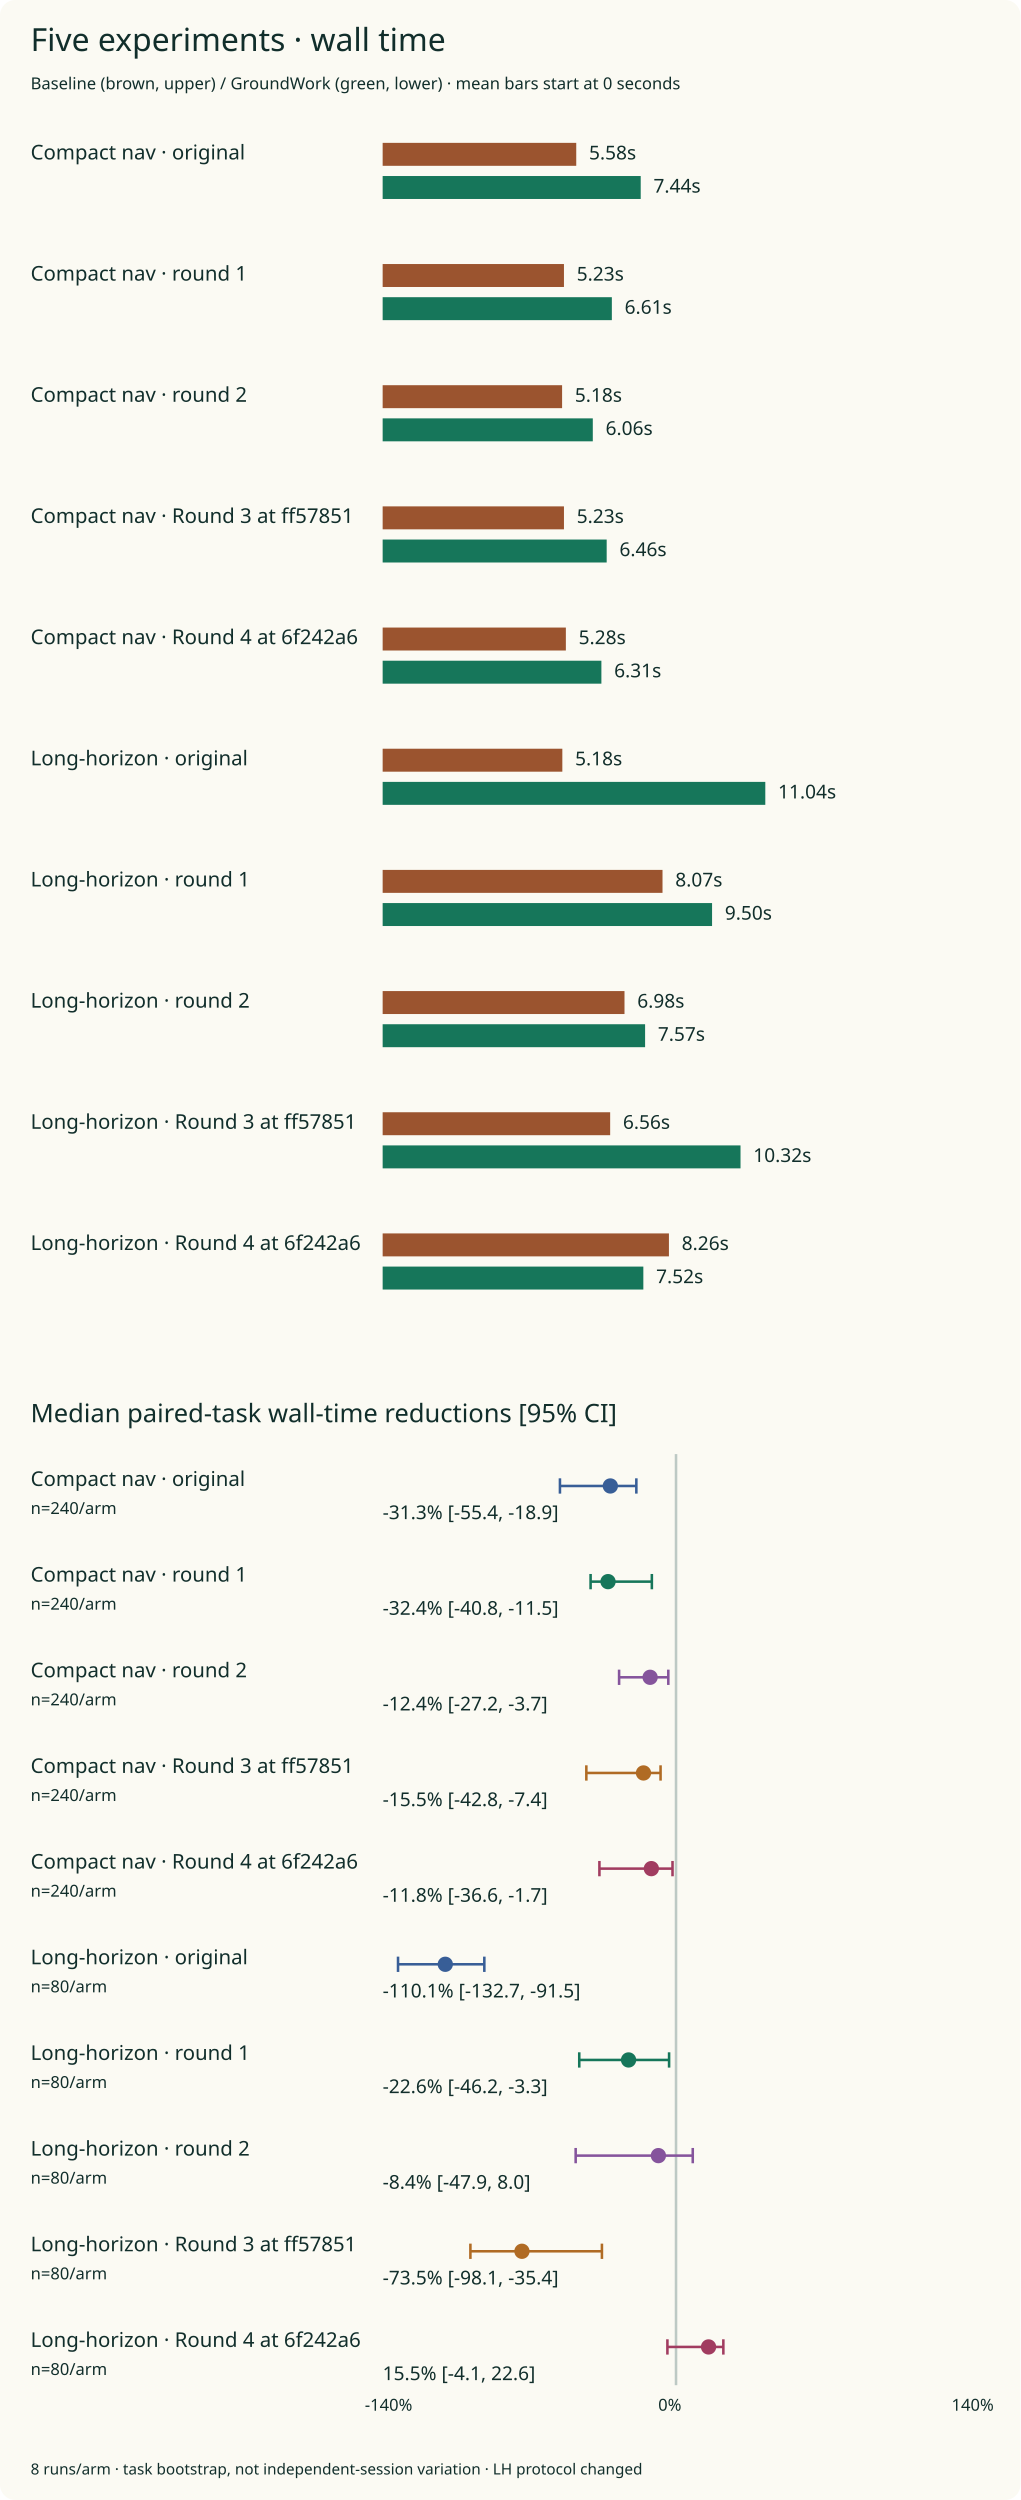
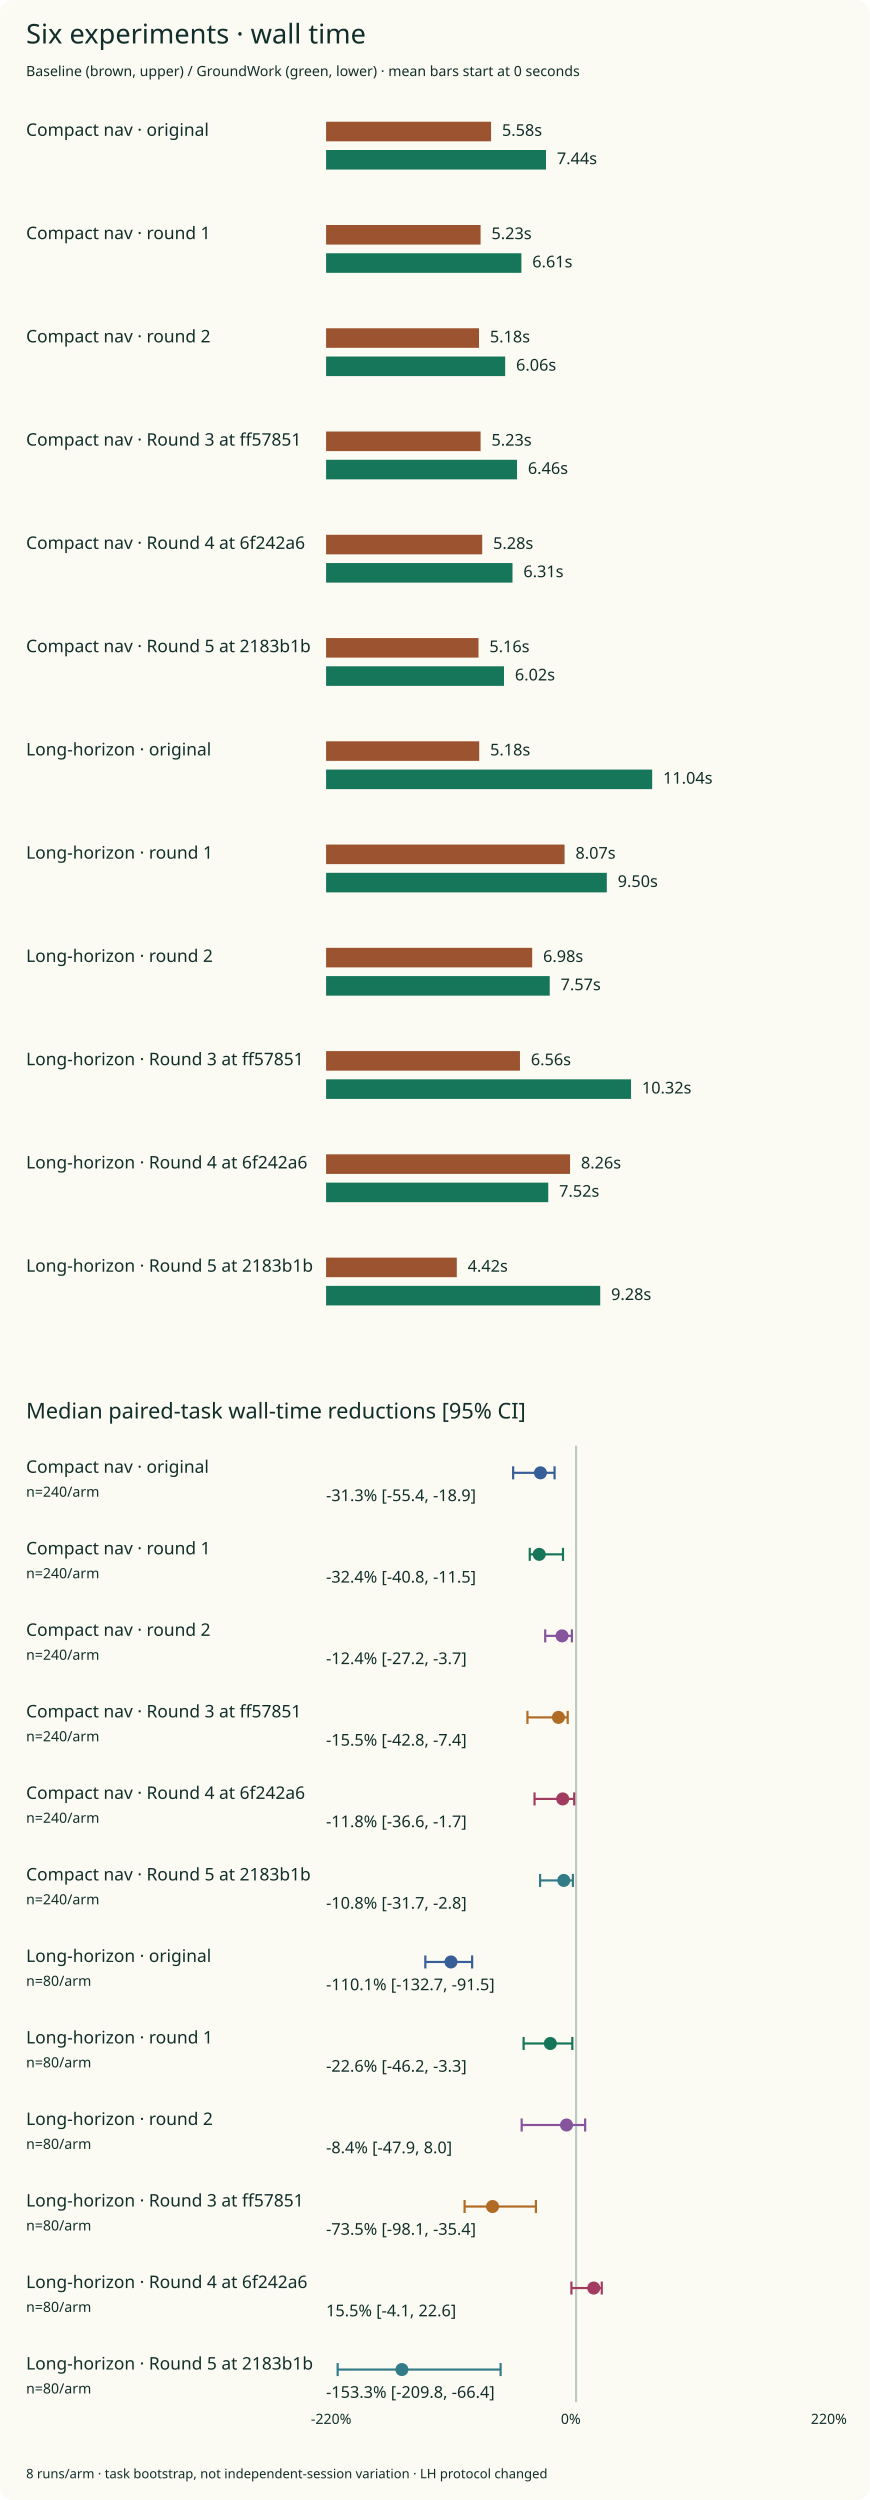
- <svg xmlns="http://www.w3.org/2000/svg" width="800" height="1960" viewBox="0 0 800 1960" role="img" aria-labelledby="title desc">
-   <rect width="800" height="1960" rx="12" fill="#fbfaf3" />
+ <svg xmlns="http://www.w3.org/2000/svg" width="800" height="2300" viewBox="0 0 800 2300" role="img" aria-labelledby="title desc">
+   <rect width="800" height="2300" rx="12" fill="#fbfaf3" />
  <g font-family="system-ui,sans-serif" fill="#112e2b">
-     <text x="24" y="40" font-size="25">Five experiments · wall time</text>
+     <text x="24" y="40" font-size="25">Six experiments · wall time</text>
    <text x="24" y="70" font-size="13">Baseline (brown, upper) / GroundWork (green, lower) · mean bars start at 0 seconds</text>
    <text x="24" y="125" font-size="16">Compact nav · original</text>
    <rect x="300" y="112" width="151.777" height="18" fill="#9b542f" />
    <text x="461.777" y="125" font-size="15">5.58s</text>
    <rect x="300" y="138" width="202.321" height="18" fill="#16765a" />
    <text x="512.321" y="151" font-size="15">7.44s</text>
    <text x="24" y="220" font-size="16">Compact nav · round 1</text>
    <rect x="300" y="207" width="142.143" height="18" fill="#9b542f" />
    <text x="452.143" y="220" font-size="15">5.23s</text>
    <rect x="300" y="233" width="179.688" height="18" fill="#16765a" />
    <text x="489.688" y="246" font-size="15">6.61s</text>
    <text x="24" y="315" font-size="16">Compact nav · round 2</text>
    <rect x="300" y="302" width="140.681" height="18" fill="#9b542f" />
    <text x="450.681" y="315" font-size="15">5.18s</text>
    <rect x="300" y="328" width="164.752" height="18" fill="#16765a" />
    <text x="474.752" y="341" font-size="15">6.06s</text>
    <text x="24" y="410" font-size="16">Compact nav · Round 3 at ff57851</text>
    <rect x="300" y="397" width="142.145" height="18" fill="#9b542f" />
    <text x="452.145" y="410" font-size="15">5.23s</text>
    <rect x="300" y="423" width="175.638" height="18" fill="#16765a" />
    <text x="485.638" y="436" font-size="15">6.46s</text>
    <text x="24" y="505" font-size="16">Compact nav · Round 4 at 6f242a6</text>
    <rect x="300" y="492" width="143.635" height="18" fill="#9b542f" />
    <text x="453.635" y="505" font-size="15">5.28s</text>
    <rect x="300" y="518" width="171.494" height="18" fill="#16765a" />
    <text x="481.494" y="531" font-size="15">6.31s</text>
-     <text x="24" y="600" font-size="16">Long-horizon · original</text>
-     <rect x="300" y="587" width="140.872" height="18" fill="#9b542f" />
-     <text x="450.872" y="600" font-size="15">5.18s</text>
-     <rect x="300" y="613" width="300" height="18" fill="#16765a" />
-     <text x="610" y="626" font-size="15">11.04s</text>
-     <text x="24" y="695" font-size="16">Long-horizon · round 1</text>
-     <rect x="300" y="682" width="219.409" height="18" fill="#9b542f" />
-     <text x="529.409" y="695" font-size="15">8.07s</text>
-     <rect x="300" y="708" width="258.258" height="18" fill="#16765a" />
-     <text x="568.258" y="721" font-size="15">9.50s</text>
-     <text x="24" y="790" font-size="16">Long-horizon · round 2</text>
-     <rect x="300" y="777" width="189.606" height="18" fill="#9b542f" />
-     <text x="499.606" y="790" font-size="15">6.98s</text>
-     <rect x="300" y="803" width="205.755" height="18" fill="#16765a" />
-     <text x="515.755" y="816" font-size="15">7.57s</text>
-     <text x="24" y="885" font-size="16">Long-horizon · Round 3 at ff57851</text>
-     <rect x="300" y="872" width="178.368" height="18" fill="#9b542f" />
-     <text x="488.368" y="885" font-size="15">6.56s</text>
-     <rect x="300" y="898" width="280.566" height="18" fill="#16765a" />
-     <text x="590.566" y="911" font-size="15">10.32s</text>
-     <text x="24" y="980" font-size="16">Long-horizon · Round 4 at 6f242a6</text>
-     <rect x="300" y="967" width="224.442" height="18" fill="#9b542f" />
-     <text x="534.442" y="980" font-size="15">8.26s</text>
-     <rect x="300" y="993" width="204.383" height="18" fill="#16765a" />
-     <text x="514.383" y="1006" font-size="15">7.52s</text>
-     <text x="24" y="1115" font-size="20">Median paired-task wall-time reductions [95% CI]</text>
-     <path d="M530 1140L530 1870" stroke="#bdc9c4" stroke-width="2" />
-     <text x="24" y="1165" font-size="16">Compact nav · original</text>
-     <text x="24" y="1187" font-size="13">n=240/arm</text>
-     <path d="M438.997 1165L498.895 1165" stroke="#385e97" stroke-width="2" />
-     <path d="M438.997 1159L438.997 1171" stroke="#385e97" stroke-width="2" />
-     <path d="M498.895 1159L498.895 1171" stroke="#385e97" stroke-width="2" />
-     <circle cx="478.499" cy="1165" r="6" fill="#385e97" />
-     <text x="300" y="1191" font-size="15">-31.3% [-55.4, -18.9]</text>
-     <text x="24" y="1240" font-size="16">Compact nav · round 1</text>
-     <text x="24" y="1262" font-size="13">n=240/arm</text>
-     <path d="M463.027 1240L511.054 1240" stroke="#16765a" stroke-width="2" />
-     <path d="M463.027 1234L463.027 1246" stroke="#16765a" stroke-width="2" />
-     <path d="M511.054 1234L511.054 1246" stroke="#16765a" stroke-width="2" />
-     <circle cx="476.695" cy="1240" r="6" fill="#16765a" />
-     <text x="300" y="1266" font-size="15">-32.4% [-40.8, -11.5]</text>
-     <text x="24" y="1315" font-size="16">Compact nav · round 2</text>
-     <text x="24" y="1337" font-size="13">n=240/arm</text>
-     <path d="M485.367 1315L523.951 1315" stroke="#85549c" stroke-width="2" />
-     <path d="M485.367 1309L485.367 1321" stroke="#85549c" stroke-width="2" />
-     <path d="M523.951 1309L523.951 1321" stroke="#85549c" stroke-width="2" />
-     <circle cx="509.688" cy="1315" r="6" fill="#85549c" />
-     <text x="300" y="1341" font-size="15">-12.4% [-27.2, -3.7]</text>
-     <text x="24" y="1390" font-size="16">Compact nav · Round 3 at ff57851</text>
-     <text x="24" y="1412" font-size="13">n=240/arm</text>
-     <path d="M459.684 1390L517.878 1390" stroke="#b06b24" stroke-width="2" />
-     <path d="M459.684 1384L459.684 1396" stroke="#b06b24" stroke-width="2" />
-     <path d="M517.878 1384L517.878 1396" stroke="#b06b24" stroke-width="2" />
-     <circle cx="504.496" cy="1390" r="6" fill="#b06b24" />
-     <text x="300" y="1416" font-size="15">-15.5% [-42.8, -7.4]</text>
-     <text x="24" y="1465" font-size="16">Compact nav · Round 4 at 6f242a6</text>
-     <text x="24" y="1487" font-size="13">n=240/arm</text>
-     <path d="M469.941 1465L527.251 1465" stroke="#a13c60" stroke-width="2" />
-     <path d="M469.941 1459L469.941 1471" stroke="#a13c60" stroke-width="2" />
-     <path d="M527.251 1459L527.251 1471" stroke="#a13c60" stroke-width="2" />
-     <circle cx="510.66" cy="1465" r="6" fill="#a13c60" />
-     <text x="300" y="1491" font-size="15">-11.8% [-36.6, -1.7]</text>
-     <text x="24" y="1540" font-size="16">Long-horizon · original</text>
-     <text x="24" y="1562" font-size="13">n=80/arm</text>
-     <path d="M312.054 1540L379.709 1540" stroke="#385e97" stroke-width="2" />
-     <path d="M312.054 1534L312.054 1546" stroke="#385e97" stroke-width="2" />
-     <path d="M379.709 1534L379.709 1546" stroke="#385e97" stroke-width="2" />
-     <circle cx="349.109" cy="1540" r="6" fill="#385e97" />
-     <text x="300" y="1566" font-size="15">-110.1% [-132.7, -91.5]</text>
-     <text x="24" y="1615" font-size="16">Long-horizon · round 1</text>
-     <text x="24" y="1637" font-size="13">n=80/arm</text>
-     <path d="M454.132 1615L524.56 1615" stroke="#16765a" stroke-width="2" />
-     <path d="M454.132 1609L454.132 1621" stroke="#16765a" stroke-width="2" />
-     <path d="M524.56 1609L524.56 1621" stroke="#16765a" stroke-width="2" />
-     <circle cx="492.79" cy="1615" r="6" fill="#16765a" />
-     <text x="300" y="1641" font-size="15">-22.6% [-46.2, -3.3]</text>
-     <text x="24" y="1690" font-size="16">Long-horizon · round 2</text>
-     <text x="24" y="1712" font-size="13">n=80/arm</text>
-     <path d="M451.323 1690L543.12 1690" stroke="#85549c" stroke-width="2" />
-     <path d="M451.323 1684L451.323 1696" stroke="#85549c" stroke-width="2" />
-     <path d="M543.12 1684L543.12 1696" stroke="#85549c" stroke-width="2" />
-     <circle cx="516.179" cy="1690" r="6" fill="#85549c" />
-     <text x="300" y="1716" font-size="15">-8.4% [-47.9, 8.0]</text>
-     <text x="24" y="1765" font-size="16">Long-horizon · Round 3 at ff57851</text>
-     <text x="24" y="1787" font-size="13">n=80/arm</text>
-     <path d="M368.793 1765L471.909 1765" stroke="#b06b24" stroke-width="2" />
-     <path d="M368.793 1759L368.793 1771" stroke="#b06b24" stroke-width="2" />
-     <path d="M471.909 1759L471.909 1771" stroke="#b06b24" stroke-width="2" />
-     <circle cx="409.205" cy="1765" r="6" fill="#b06b24" />
-     <text x="300" y="1791" font-size="15">-73.5% [-98.1, -35.4]</text>
-     <text x="24" y="1840" font-size="16">Long-horizon · Round 4 at 6f242a6</text>
-     <text x="24" y="1862" font-size="13">n=80/arm</text>
-     <path d="M523.245 1840L567.104 1840" stroke="#a13c60" stroke-width="2" />
-     <path d="M523.245 1834L523.245 1846" stroke="#a13c60" stroke-width="2" />
-     <path d="M567.104 1834L567.104 1846" stroke="#a13c60" stroke-width="2" />
-     <circle cx="555.513" cy="1840" r="6" fill="#a13c60" />
-     <text x="300" y="1866" font-size="15">15.5% [-4.1, 22.6]</text>
-     <text x="286" y="1890" font-size="13">-140%</text>
-     <text x="516" y="1890" font-size="13">0%</text>
-     <text x="746" y="1890" font-size="13">140%</text>
-     <text x="24" y="1940" font-size="12">8 runs/arm · task bootstrap, not independent-session variation · LH protocol changed</text>
+     <text x="24" y="600" font-size="16">Compact nav · Round 5 at 2183b1b</text>
+     <rect x="300" y="587" width="140.22" height="18" fill="#9b542f" />
+     <text x="450.22" y="600" font-size="15">5.16s</text>
+     <rect x="300" y="613" width="163.68" height="18" fill="#16765a" />
+     <text x="473.68" y="626" font-size="15">6.02s</text>
+     <text x="24" y="695" font-size="16">Long-horizon · original</text>
+     <rect x="300" y="682" width="140.872" height="18" fill="#9b542f" />
+     <text x="450.872" y="695" font-size="15">5.18s</text>
+     <rect x="300" y="708" width="300" height="18" fill="#16765a" />
+     <text x="610" y="721" font-size="15">11.04s</text>
+     <text x="24" y="790" font-size="16">Long-horizon · round 1</text>
+     <rect x="300" y="777" width="219.409" height="18" fill="#9b542f" />
+     <text x="529.409" y="790" font-size="15">8.07s</text>
+     <rect x="300" y="803" width="258.258" height="18" fill="#16765a" />
+     <text x="568.258" y="816" font-size="15">9.50s</text>
+     <text x="24" y="885" font-size="16">Long-horizon · round 2</text>
+     <rect x="300" y="872" width="189.606" height="18" fill="#9b542f" />
+     <text x="499.606" y="885" font-size="15">6.98s</text>
+     <rect x="300" y="898" width="205.755" height="18" fill="#16765a" />
+     <text x="515.755" y="911" font-size="15">7.57s</text>
+     <text x="24" y="980" font-size="16">Long-horizon · Round 3 at ff57851</text>
+     <rect x="300" y="967" width="178.368" height="18" fill="#9b542f" />
+     <text x="488.368" y="980" font-size="15">6.56s</text>
+     <rect x="300" y="993" width="280.566" height="18" fill="#16765a" />
+     <text x="590.566" y="1006" font-size="15">10.32s</text>
+     <text x="24" y="1075" font-size="16">Long-horizon · Round 4 at 6f242a6</text>
+     <rect x="300" y="1062" width="224.442" height="18" fill="#9b542f" />
+     <text x="534.442" y="1075" font-size="15">8.26s</text>
+     <rect x="300" y="1088" width="204.383" height="18" fill="#16765a" />
+     <text x="514.383" y="1101" font-size="15">7.52s</text>
+     <text x="24" y="1170" font-size="16">Long-horizon · Round 5 at 2183b1b</text>
+     <rect x="300" y="1157" width="120.248" height="18" fill="#9b542f" />
+     <text x="430.248" y="1170" font-size="15">4.42s</text>
+     <rect x="300" y="1183" width="252.201" height="18" fill="#16765a" />
+     <text x="562.201" y="1196" font-size="15">9.28s</text>
+     <text x="24" y="1305" font-size="20">Median paired-task wall-time reductions [95% CI]</text>
+     <path d="M530 1330L530 2210" stroke="#bdc9c4" stroke-width="2" />
+     <text x="24" y="1355" font-size="16">Compact nav · original</text>
+     <text x="24" y="1377" font-size="13">n=240/arm</text>
+     <path d="M472.089 1355L510.206 1355" stroke="#385e97" stroke-width="2" />
+     <path d="M472.089 1349L472.089 1361" stroke="#385e97" stroke-width="2" />
+     <path d="M510.206 1349L510.206 1361" stroke="#385e97" stroke-width="2" />
+     <circle cx="497.227" cy="1355" r="6" fill="#385e97" />
+     <text x="300" y="1381" font-size="15">-31.3% [-55.4, -18.9]</text>
+     <text x="24" y="1430" font-size="16">Compact nav · round 1</text>
+     <text x="24" y="1452" font-size="13">n=240/arm</text>
+     <path d="M487.381 1430L517.943 1430" stroke="#16765a" stroke-width="2" />
+     <path d="M487.381 1424L487.381 1436" stroke="#16765a" stroke-width="2" />
+     <path d="M517.943 1424L517.943 1436" stroke="#16765a" stroke-width="2" />
+     <circle cx="496.079" cy="1430" r="6" fill="#16765a" />
+     <text x="300" y="1456" font-size="15">-32.4% [-40.8, -11.5]</text>
+     <text x="24" y="1505" font-size="16">Compact nav · round 2</text>
+     <text x="24" y="1527" font-size="13">n=240/arm</text>
+     <path d="M501.597 1505L526.151 1505" stroke="#85549c" stroke-width="2" />
+     <path d="M501.597 1499L501.597 1511" stroke="#85549c" stroke-width="2" />
+     <path d="M526.151 1499L526.151 1511" stroke="#85549c" stroke-width="2" />
+     <circle cx="517.074" cy="1505" r="6" fill="#85549c" />
+     <text x="300" y="1531" font-size="15">-12.4% [-27.2, -3.7]</text>
+     <text x="24" y="1580" font-size="16">Compact nav · Round 3 at ff57851</text>
+     <text x="24" y="1602" font-size="13">n=240/arm</text>
+     <path d="M485.253 1580L522.286 1580" stroke="#b06b24" stroke-width="2" />
+     <path d="M485.253 1574L485.253 1586" stroke="#b06b24" stroke-width="2" />
+     <path d="M522.286 1574L522.286 1586" stroke="#b06b24" stroke-width="2" />
+     <circle cx="513.77" cy="1580" r="6" fill="#b06b24" />
+     <text x="300" y="1606" font-size="15">-15.5% [-42.8, -7.4]</text>
+     <text x="24" y="1655" font-size="16">Compact nav · Round 4 at 6f242a6</text>
+     <text x="24" y="1677" font-size="13">n=240/arm</text>
+     <path d="M491.781 1655L528.251 1655" stroke="#a13c60" stroke-width="2" />
+     <path d="M491.781 1649L491.781 1661" stroke="#a13c60" stroke-width="2" />
+     <path d="M528.251 1649L528.251 1661" stroke="#a13c60" stroke-width="2" />
+     <circle cx="517.693" cy="1655" r="6" fill="#a13c60" />
+     <text x="300" y="1681" font-size="15">-11.8% [-36.6, -1.7]</text>
+     <text x="24" y="1730" font-size="16">Compact nav · Round 5 at 2183b1b</text>
+     <text x="24" y="1752" font-size="13">n=240/arm</text>
+     <path d="M496.88 1730L527.051 1730" stroke="#347b88" stroke-width="2" />
+     <path d="M496.88 1724L496.88 1736" stroke="#347b88" stroke-width="2" />
+     <path d="M527.051 1724L527.051 1736" stroke="#347b88" stroke-width="2" />
+     <circle cx="518.674" cy="1730" r="6" fill="#347b88" />
+     <text x="300" y="1756" font-size="15">-10.8% [-31.7, -2.8]</text>
+     <text x="24" y="1805" font-size="16">Long-horizon · original</text>
+     <text x="24" y="1827" font-size="13">n=80/arm</text>
+     <path d="M391.307 1805L434.36 1805" stroke="#385e97" stroke-width="2" />
+     <path d="M391.307 1799L391.307 1811" stroke="#385e97" stroke-width="2" />
+     <path d="M434.36 1799L434.36 1811" stroke="#385e97" stroke-width="2" />
+     <circle cx="414.888" cy="1805" r="6" fill="#385e97" />
+     <text x="300" y="1831" font-size="15">-110.1% [-132.7, -91.5]</text>
+     <text x="24" y="1880" font-size="16">Long-horizon · round 1</text>
+     <text x="24" y="1902" font-size="13">n=80/arm</text>
+     <path d="M481.72 1880L526.538 1880" stroke="#16765a" stroke-width="2" />
+     <path d="M481.72 1874L481.72 1886" stroke="#16765a" stroke-width="2" />
+     <path d="M526.538 1874L526.538 1886" stroke="#16765a" stroke-width="2" />
+     <circle cx="506.321" cy="1880" r="6" fill="#16765a" />
+     <text x="300" y="1906" font-size="15">-22.6% [-46.2, -3.3]</text>
+     <text x="24" y="1955" font-size="16">Long-horizon · round 2</text>
+     <text x="24" y="1977" font-size="13">n=80/arm</text>
+     <path d="M479.933 1955L538.349 1955" stroke="#85549c" stroke-width="2" />
+     <path d="M479.933 1949L479.933 1961" stroke="#85549c" stroke-width="2" />
+     <path d="M538.349 1949L538.349 1961" stroke="#85549c" stroke-width="2" />
+     <circle cx="521.205" cy="1955" r="6" fill="#85549c" />
+     <text x="300" y="1981" font-size="15">-8.4% [-47.9, 8.0]</text>
+     <text x="24" y="2030" font-size="16">Long-horizon · Round 3 at ff57851</text>
+     <text x="24" y="2052" font-size="13">n=80/arm</text>
+     <path d="M427.414 2030L493.033 2030" stroke="#b06b24" stroke-width="2" />
+     <path d="M427.414 2024L427.414 2036" stroke="#b06b24" stroke-width="2" />
+     <path d="M493.033 2024L493.033 2036" stroke="#b06b24" stroke-width="2" />
+     <circle cx="453.13" cy="2030" r="6" fill="#b06b24" />
+     <text x="300" y="2056" font-size="15">-73.5% [-98.1, -35.4]</text>
+     <text x="24" y="2105" font-size="16">Long-horizon · Round 4 at 6f242a6</text>
+     <text x="24" y="2127" font-size="13">n=80/arm</text>
+     <path d="M525.701 2105L553.612 2105" stroke="#a13c60" stroke-width="2" />
+     <path d="M525.701 2099L525.701 2111" stroke="#a13c60" stroke-width="2" />
+     <path d="M553.612 2099L553.612 2111" stroke="#a13c60" stroke-width="2" />
+     <circle cx="546.235" cy="2105" r="6" fill="#a13c60" />
+     <text x="300" y="2131" font-size="15">15.5% [-4.1, 22.6]</text>
+     <text x="24" y="2180" font-size="16">Long-horizon · Round 5 at 2183b1b</text>
+     <text x="24" y="2202" font-size="13">n=80/arm</text>
+     <path d="M310.634 2180L460.568 2180" stroke="#347b88" stroke-width="2" />
+     <path d="M310.634 2174L310.634 2186" stroke="#347b88" stroke-width="2" />
+     <path d="M460.568 2174L460.568 2186" stroke="#347b88" stroke-width="2" />
+     <circle cx="369.746" cy="2180" r="6" fill="#347b88" />
+     <text x="300" y="2206" font-size="15">-153.3% [-209.8, -66.4]</text>
+     <text x="286" y="2230" font-size="13">-220%</text>
+     <text x="516" y="2230" font-size="13">0%</text>
+     <text x="746" y="2230" font-size="13">220%</text>
+     <text x="24" y="2280" font-size="12">8 runs/arm · task bootstrap, not independent-session variation · LH protocol changed</text>
  </g>
</svg>
